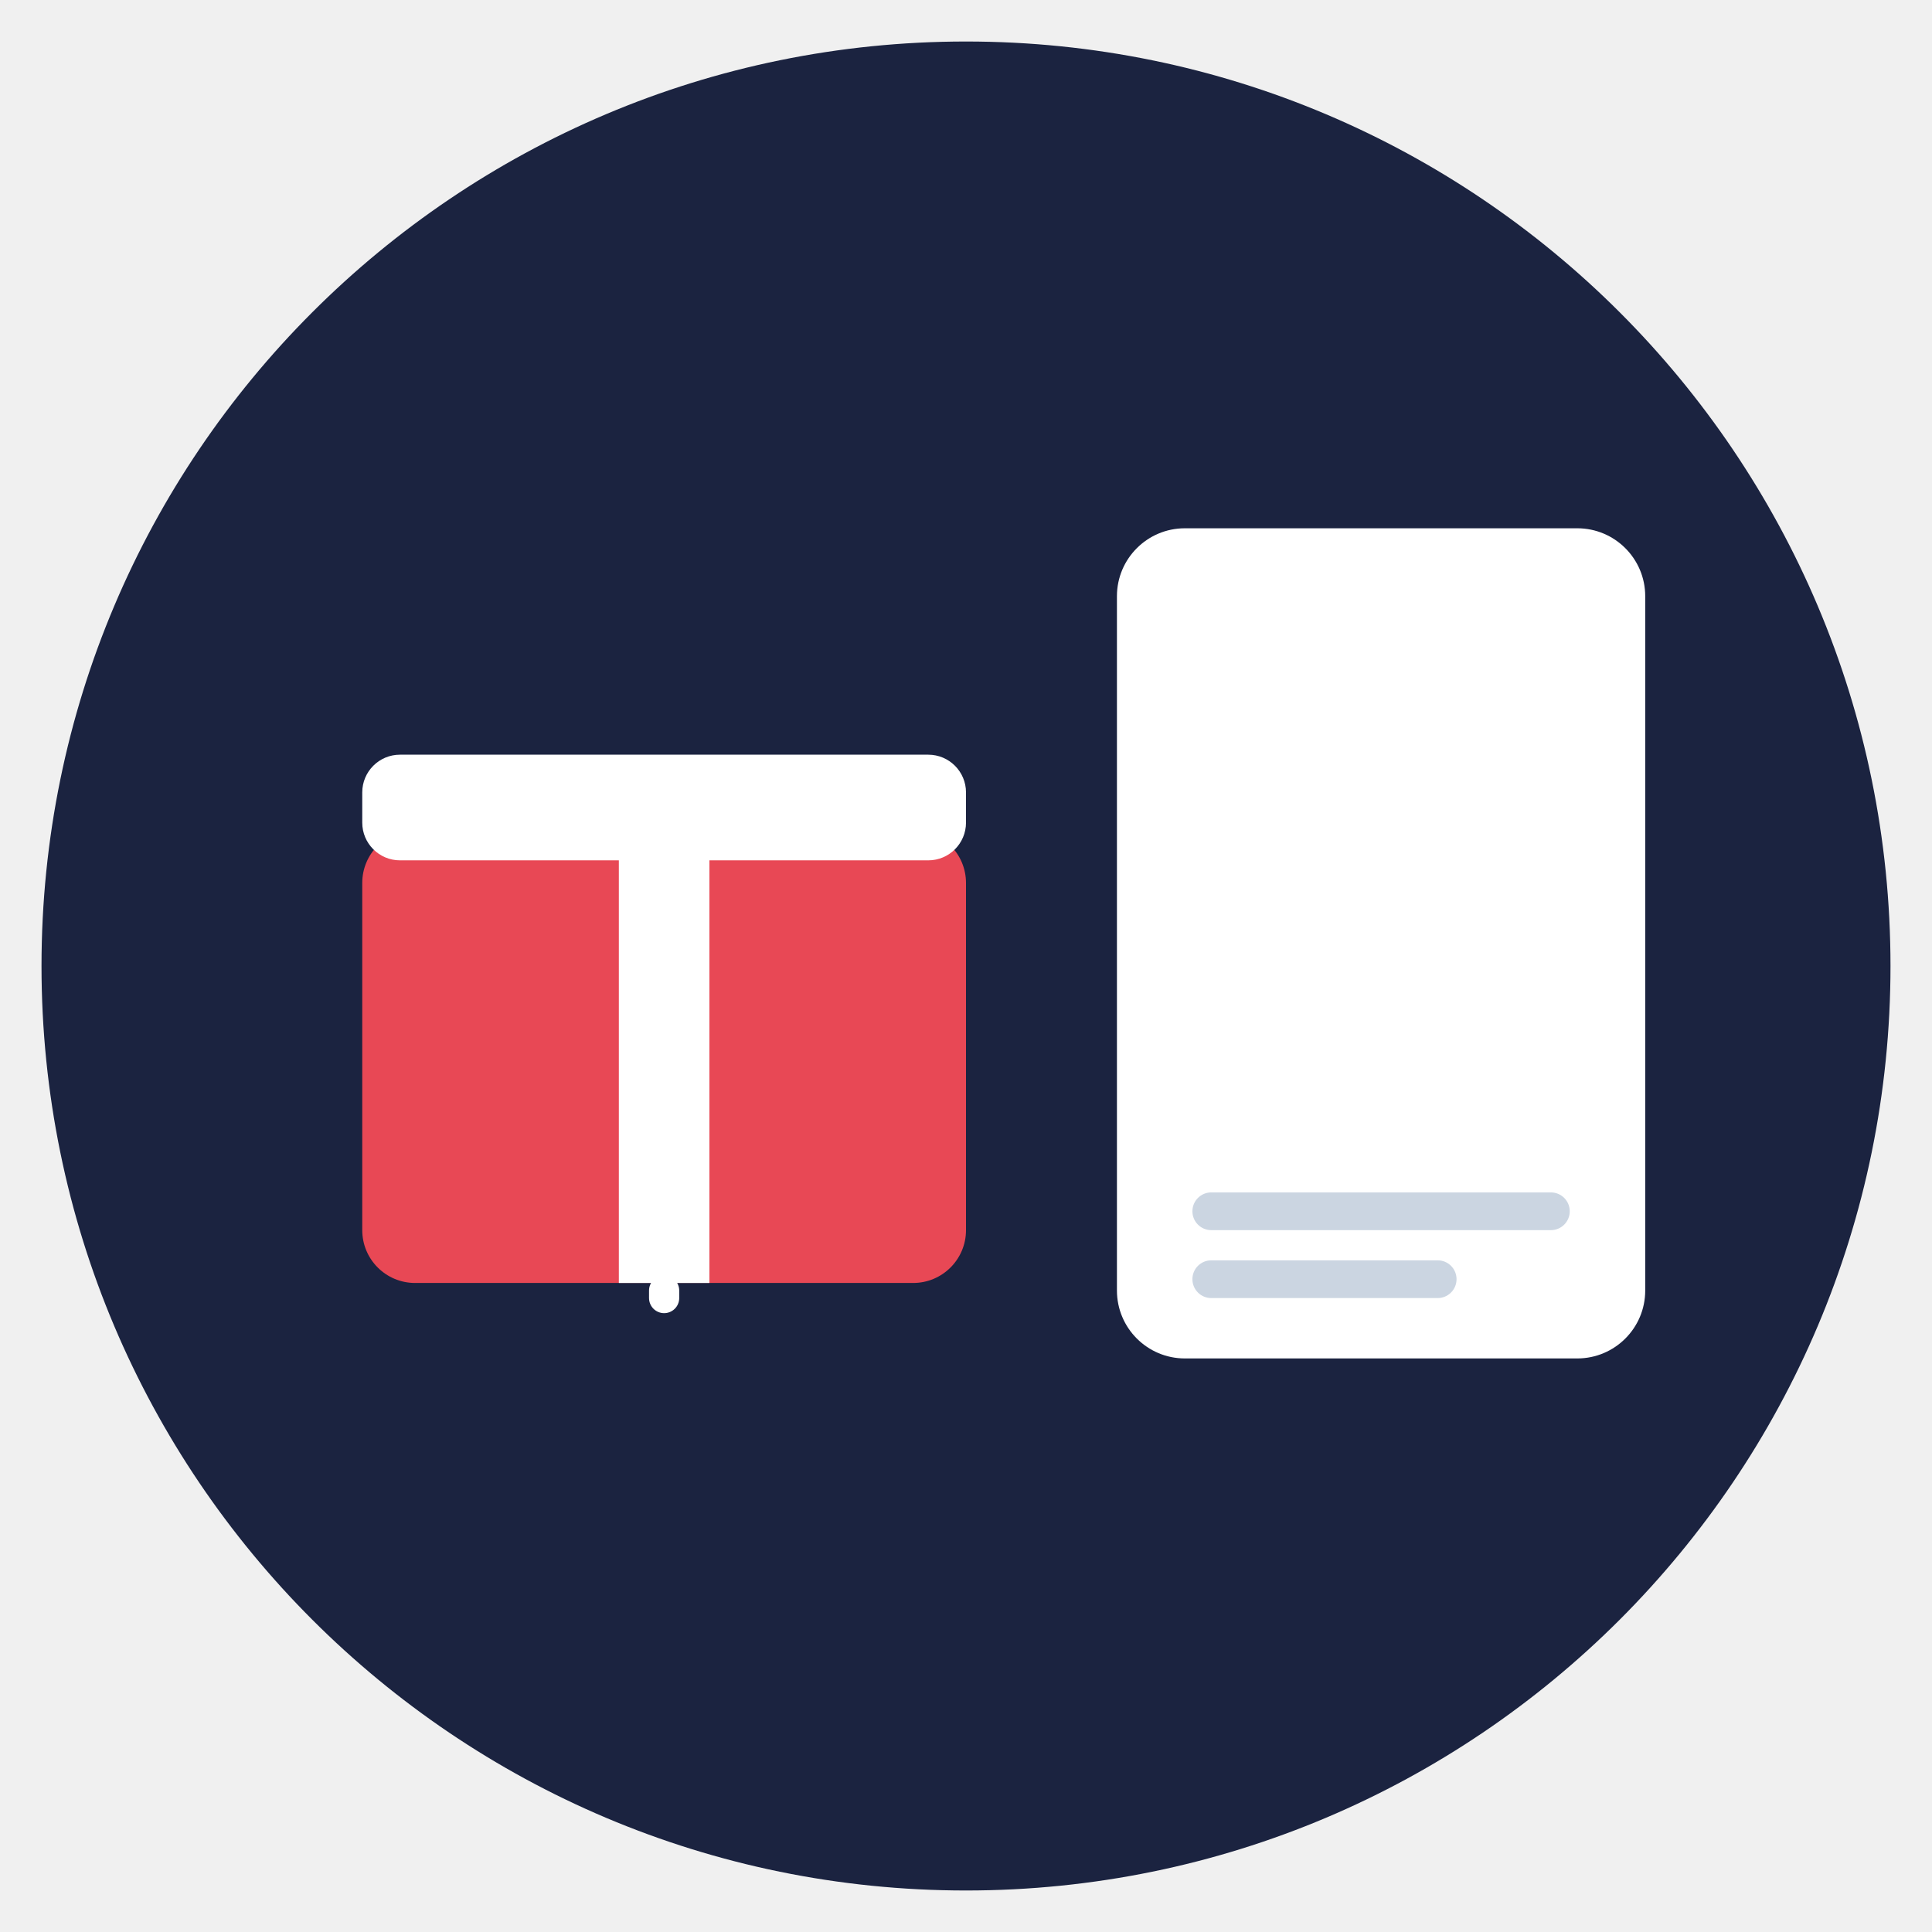
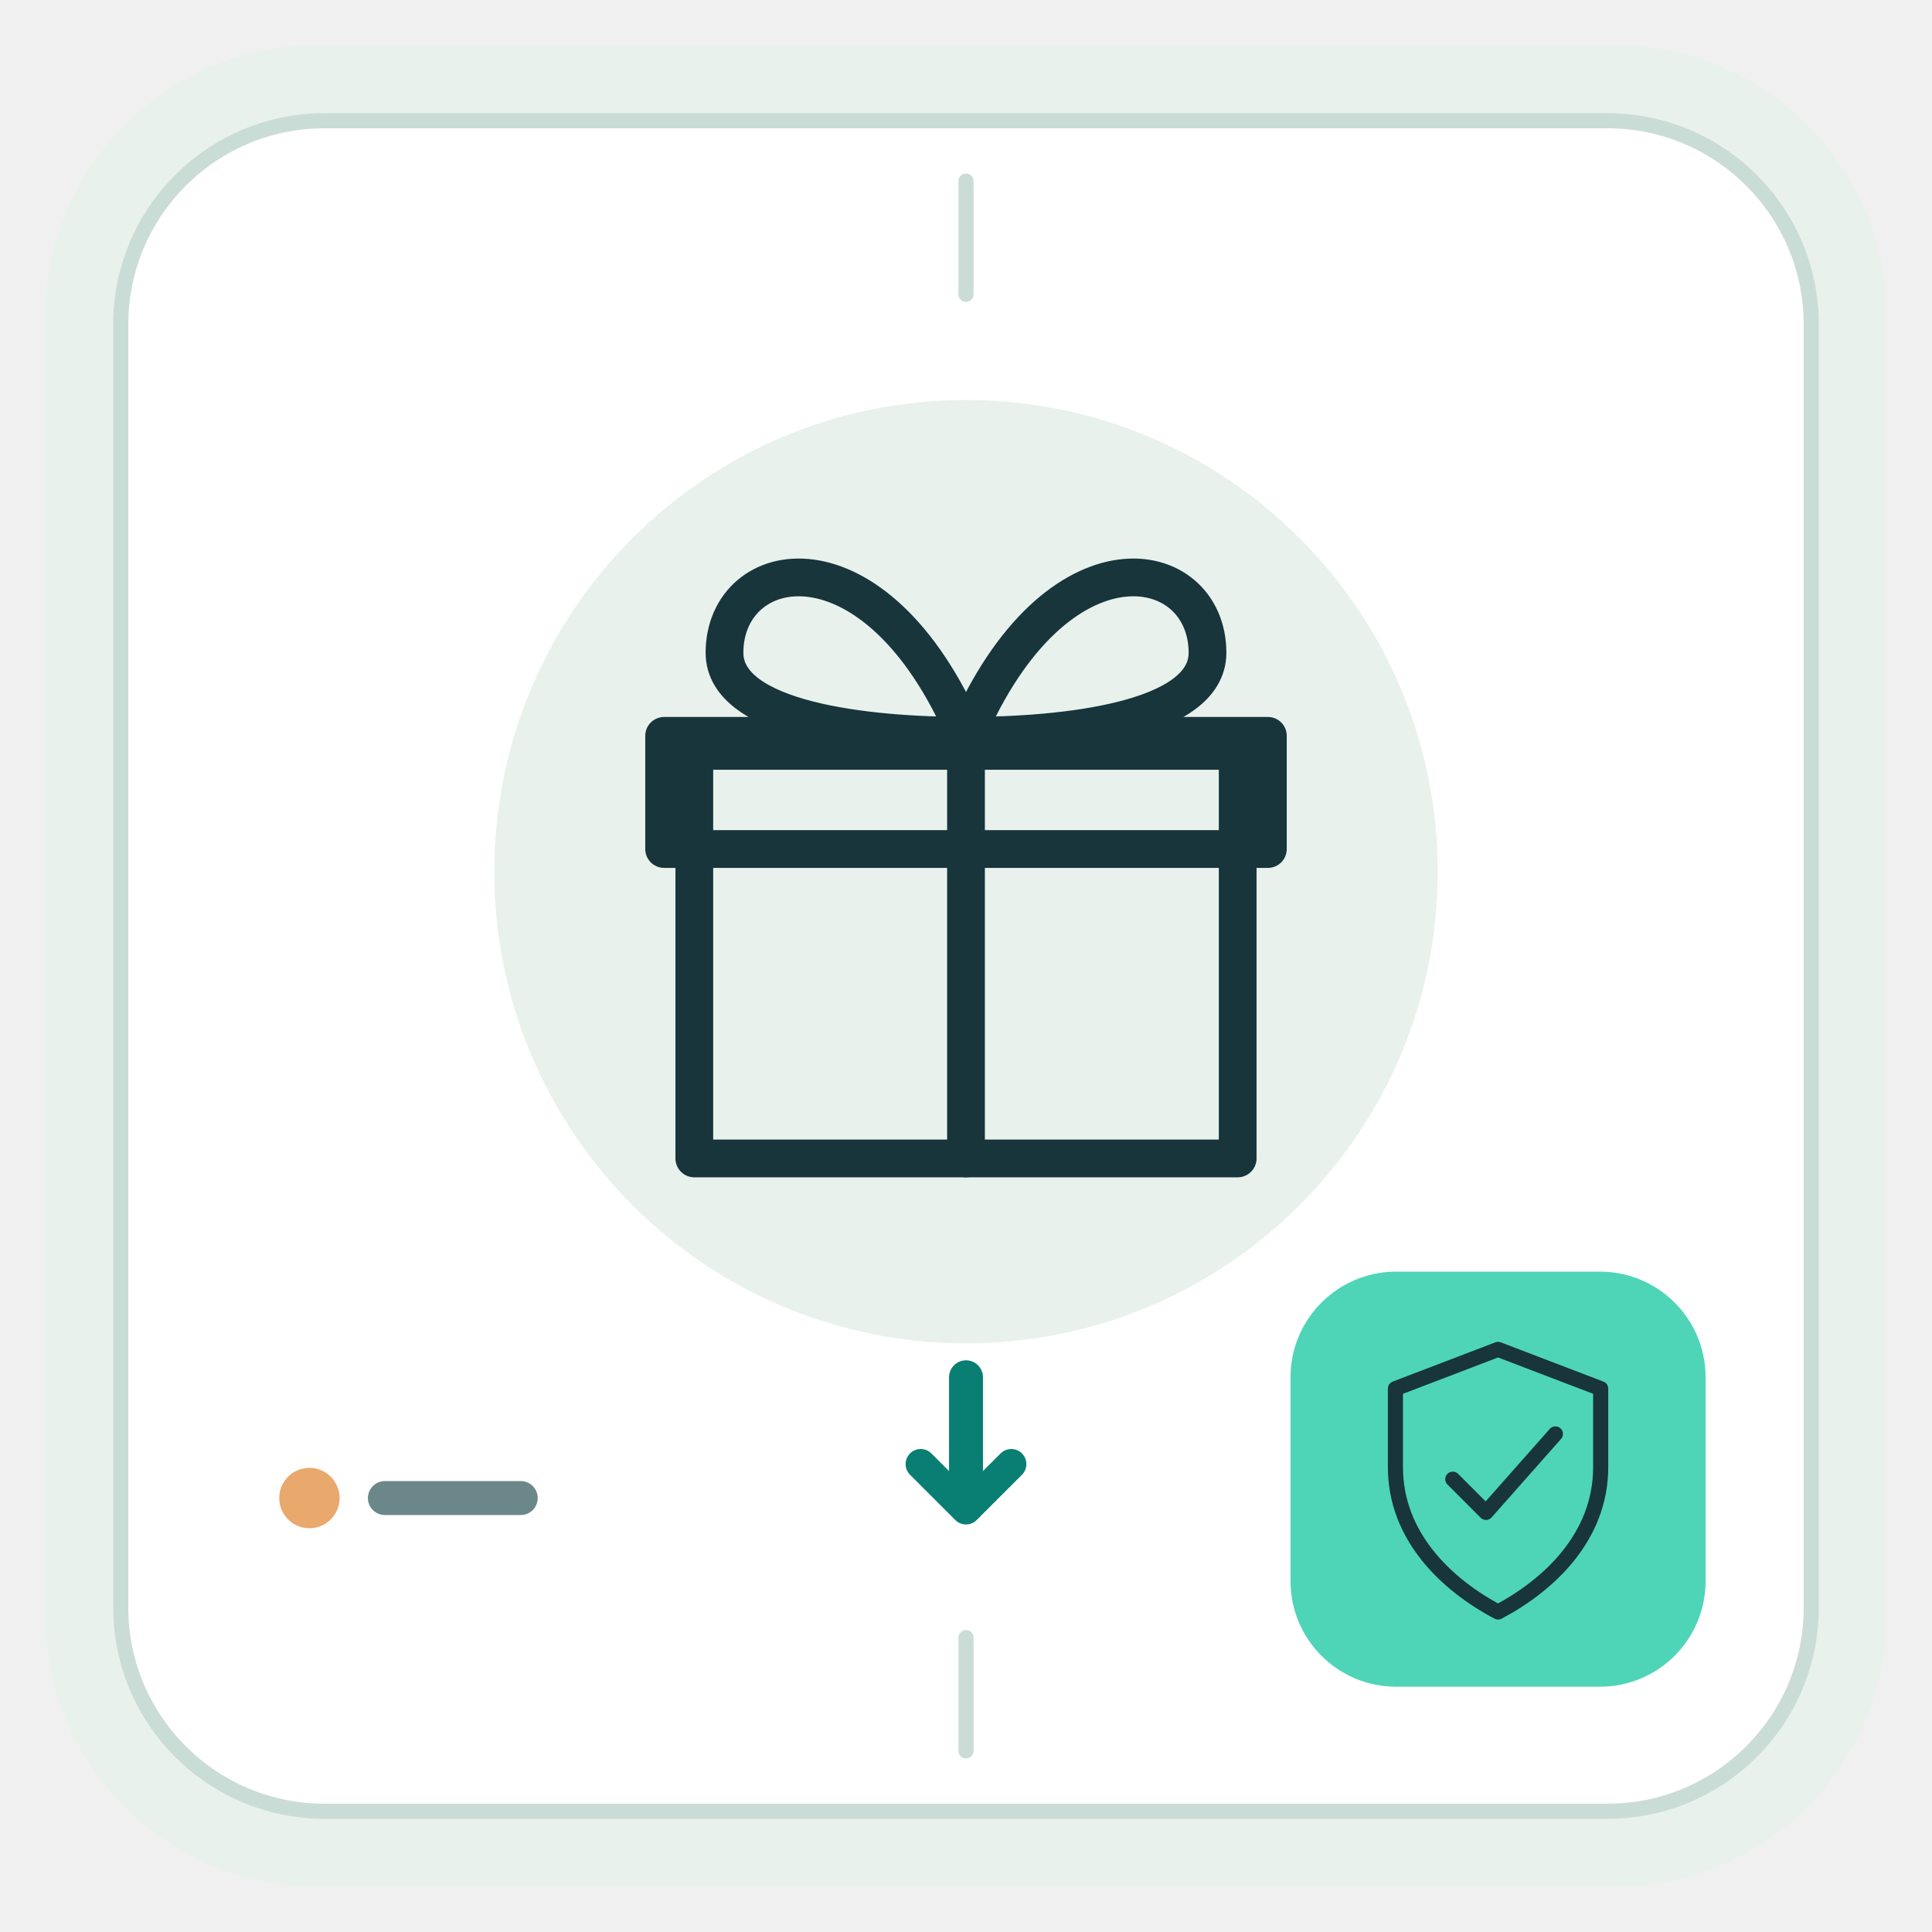
<svg xmlns="http://www.w3.org/2000/svg" viewBox="0 0 512 512" role="img" aria-labelledby="title description">
-   <circle cx="256" cy="256" r="245" fill="#1B2340" />
-   <rect x="296" y="140" width="140" height="220" rx="18" fill="#FFFFFF" />
-   <rect x="316" y="316" width="100" height="10" rx="5" fill="#CBD5E1" />
-   <rect x="316" y="334" width="70" height="10" rx="5" fill="#CBD5E1" />
-   <rect x="96" y="220" width="160" height="120" rx="14" fill="#E84855" />
-   <rect x="164" y="220" width="24" height="120" fill="#FFFFFF" />
-   <rect x="96" y="200" width="160" height="28" rx="10" fill="#FFFFFF" />
-   <path d="M176 314v22m0 6v2" fill="none" stroke="#FFFFFF" stroke-linecap="round" stroke-linejoin="round" stroke-width="8" />
+   <rect x="12" y="12" width="488" height="488" rx="72" fill="#E8F1EC" />
+   <rect x="32" y="32" width="448" height="448" rx="54" fill="#FFFFFF" stroke="#CADCD6" stroke-width="4" />
+   <path d="M256 48v30M256 434v30" stroke="#CADCD6" stroke-width="4" stroke-linecap="round" />
+   <circle cx="256" cy="231" r="125" fill="#E8F1EC" />
+   <g transform="translate(156 131) scale(2.00)" fill="none" stroke="#17353B" stroke-width="5" stroke-linecap="round" stroke-linejoin="round">
+     <rect x="14" y="34" width="72" height="54" />
+     <path d="M10 32h80v15H10zM50 32v56M50 32c-12-28-32-24-32-11 0 9 19 11 32 11zm0 0c12-28 32-24 32-11 0 9-19 11-32 11z" />
+   </g>
+   <path d="M256 365v34" stroke="#087F72" stroke-width="9" stroke-linecap="round" />
+   <path d="m244 388 12 12 12-12" fill="none" stroke="#087F72" stroke-width="8" stroke-linecap="round" stroke-linejoin="round" />
+   <rect x="342" y="337" width="110" height="110" rx="28" fill="#4ED5B7" />
+   <g transform="translate(357 352) scale(0.80)" fill="none" stroke="#17353B" stroke-width="5" stroke-linecap="round" stroke-linejoin="round">
+     <path d="M50 7 84 20v26c0 23-17 39-34 48C33 85 16 69 16 46V20z" />
+     <path d="m35 50 11 11 23-26" />
+   </g>
+   <circle cx="82" cy="397" r="8" fill="#E9A86C" />
+   <path d="M102 397h36" stroke="#6B878A" stroke-width="9" stroke-linecap="round" />
</svg>
